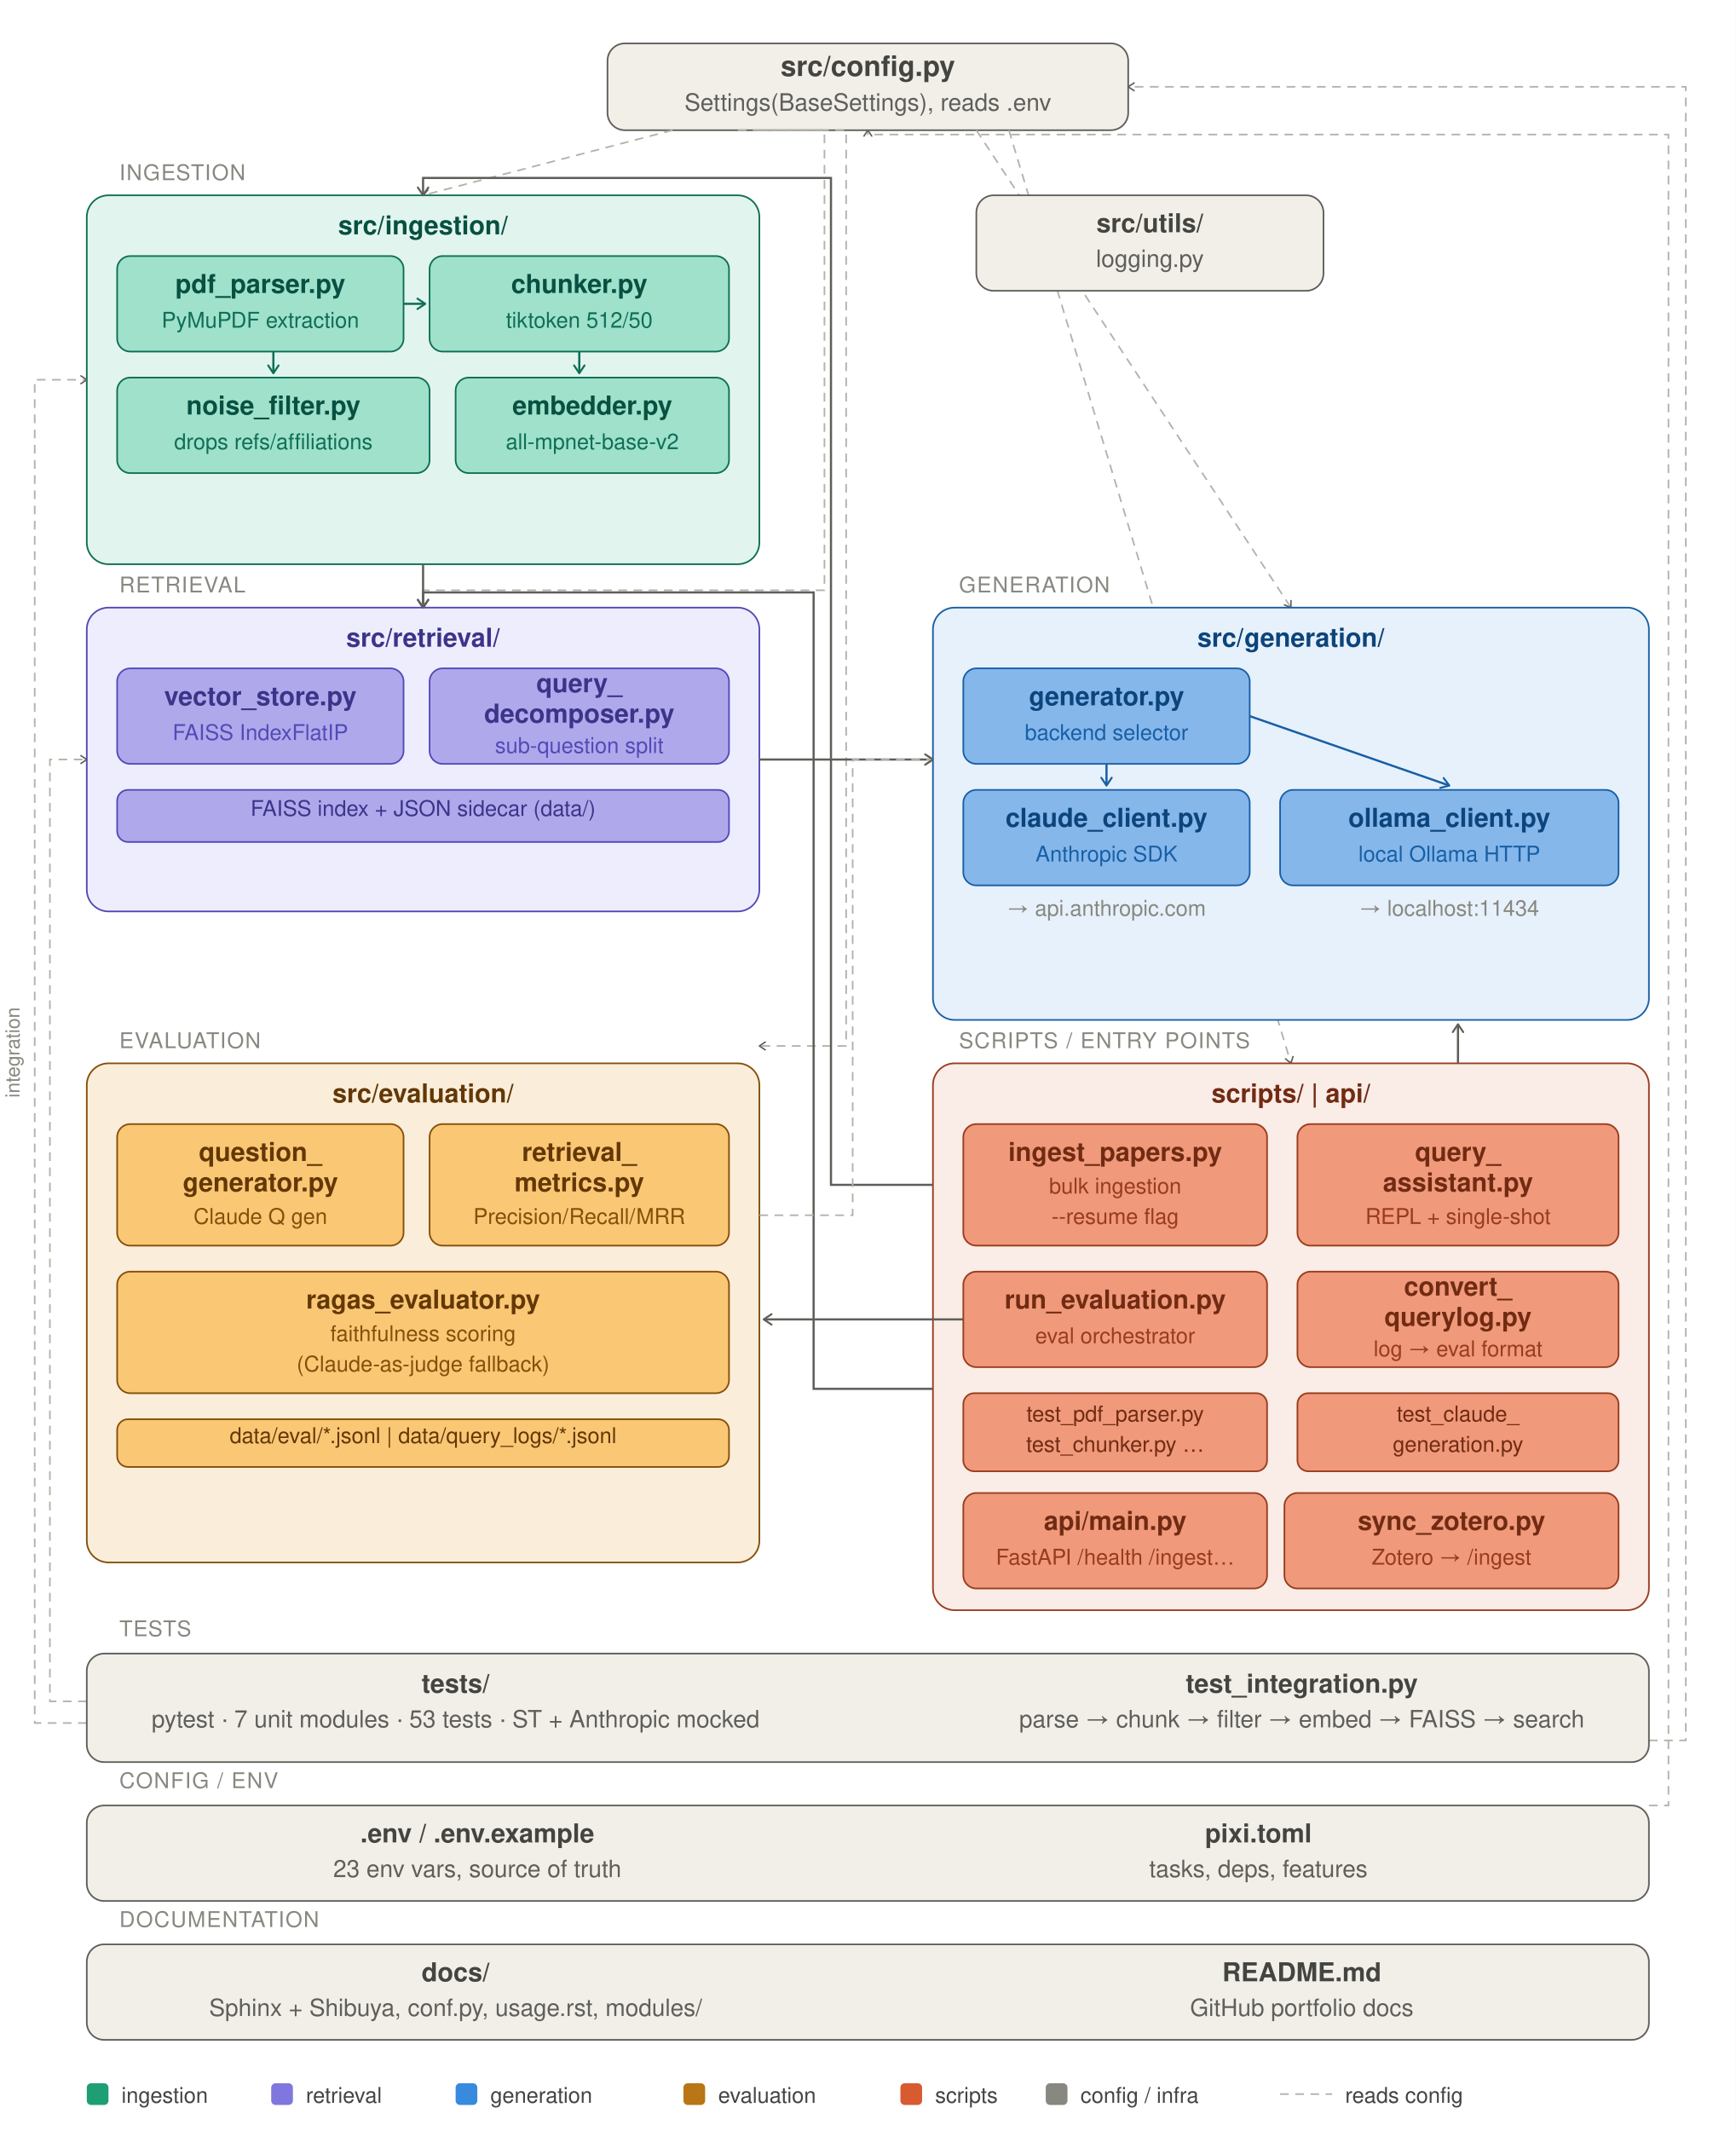
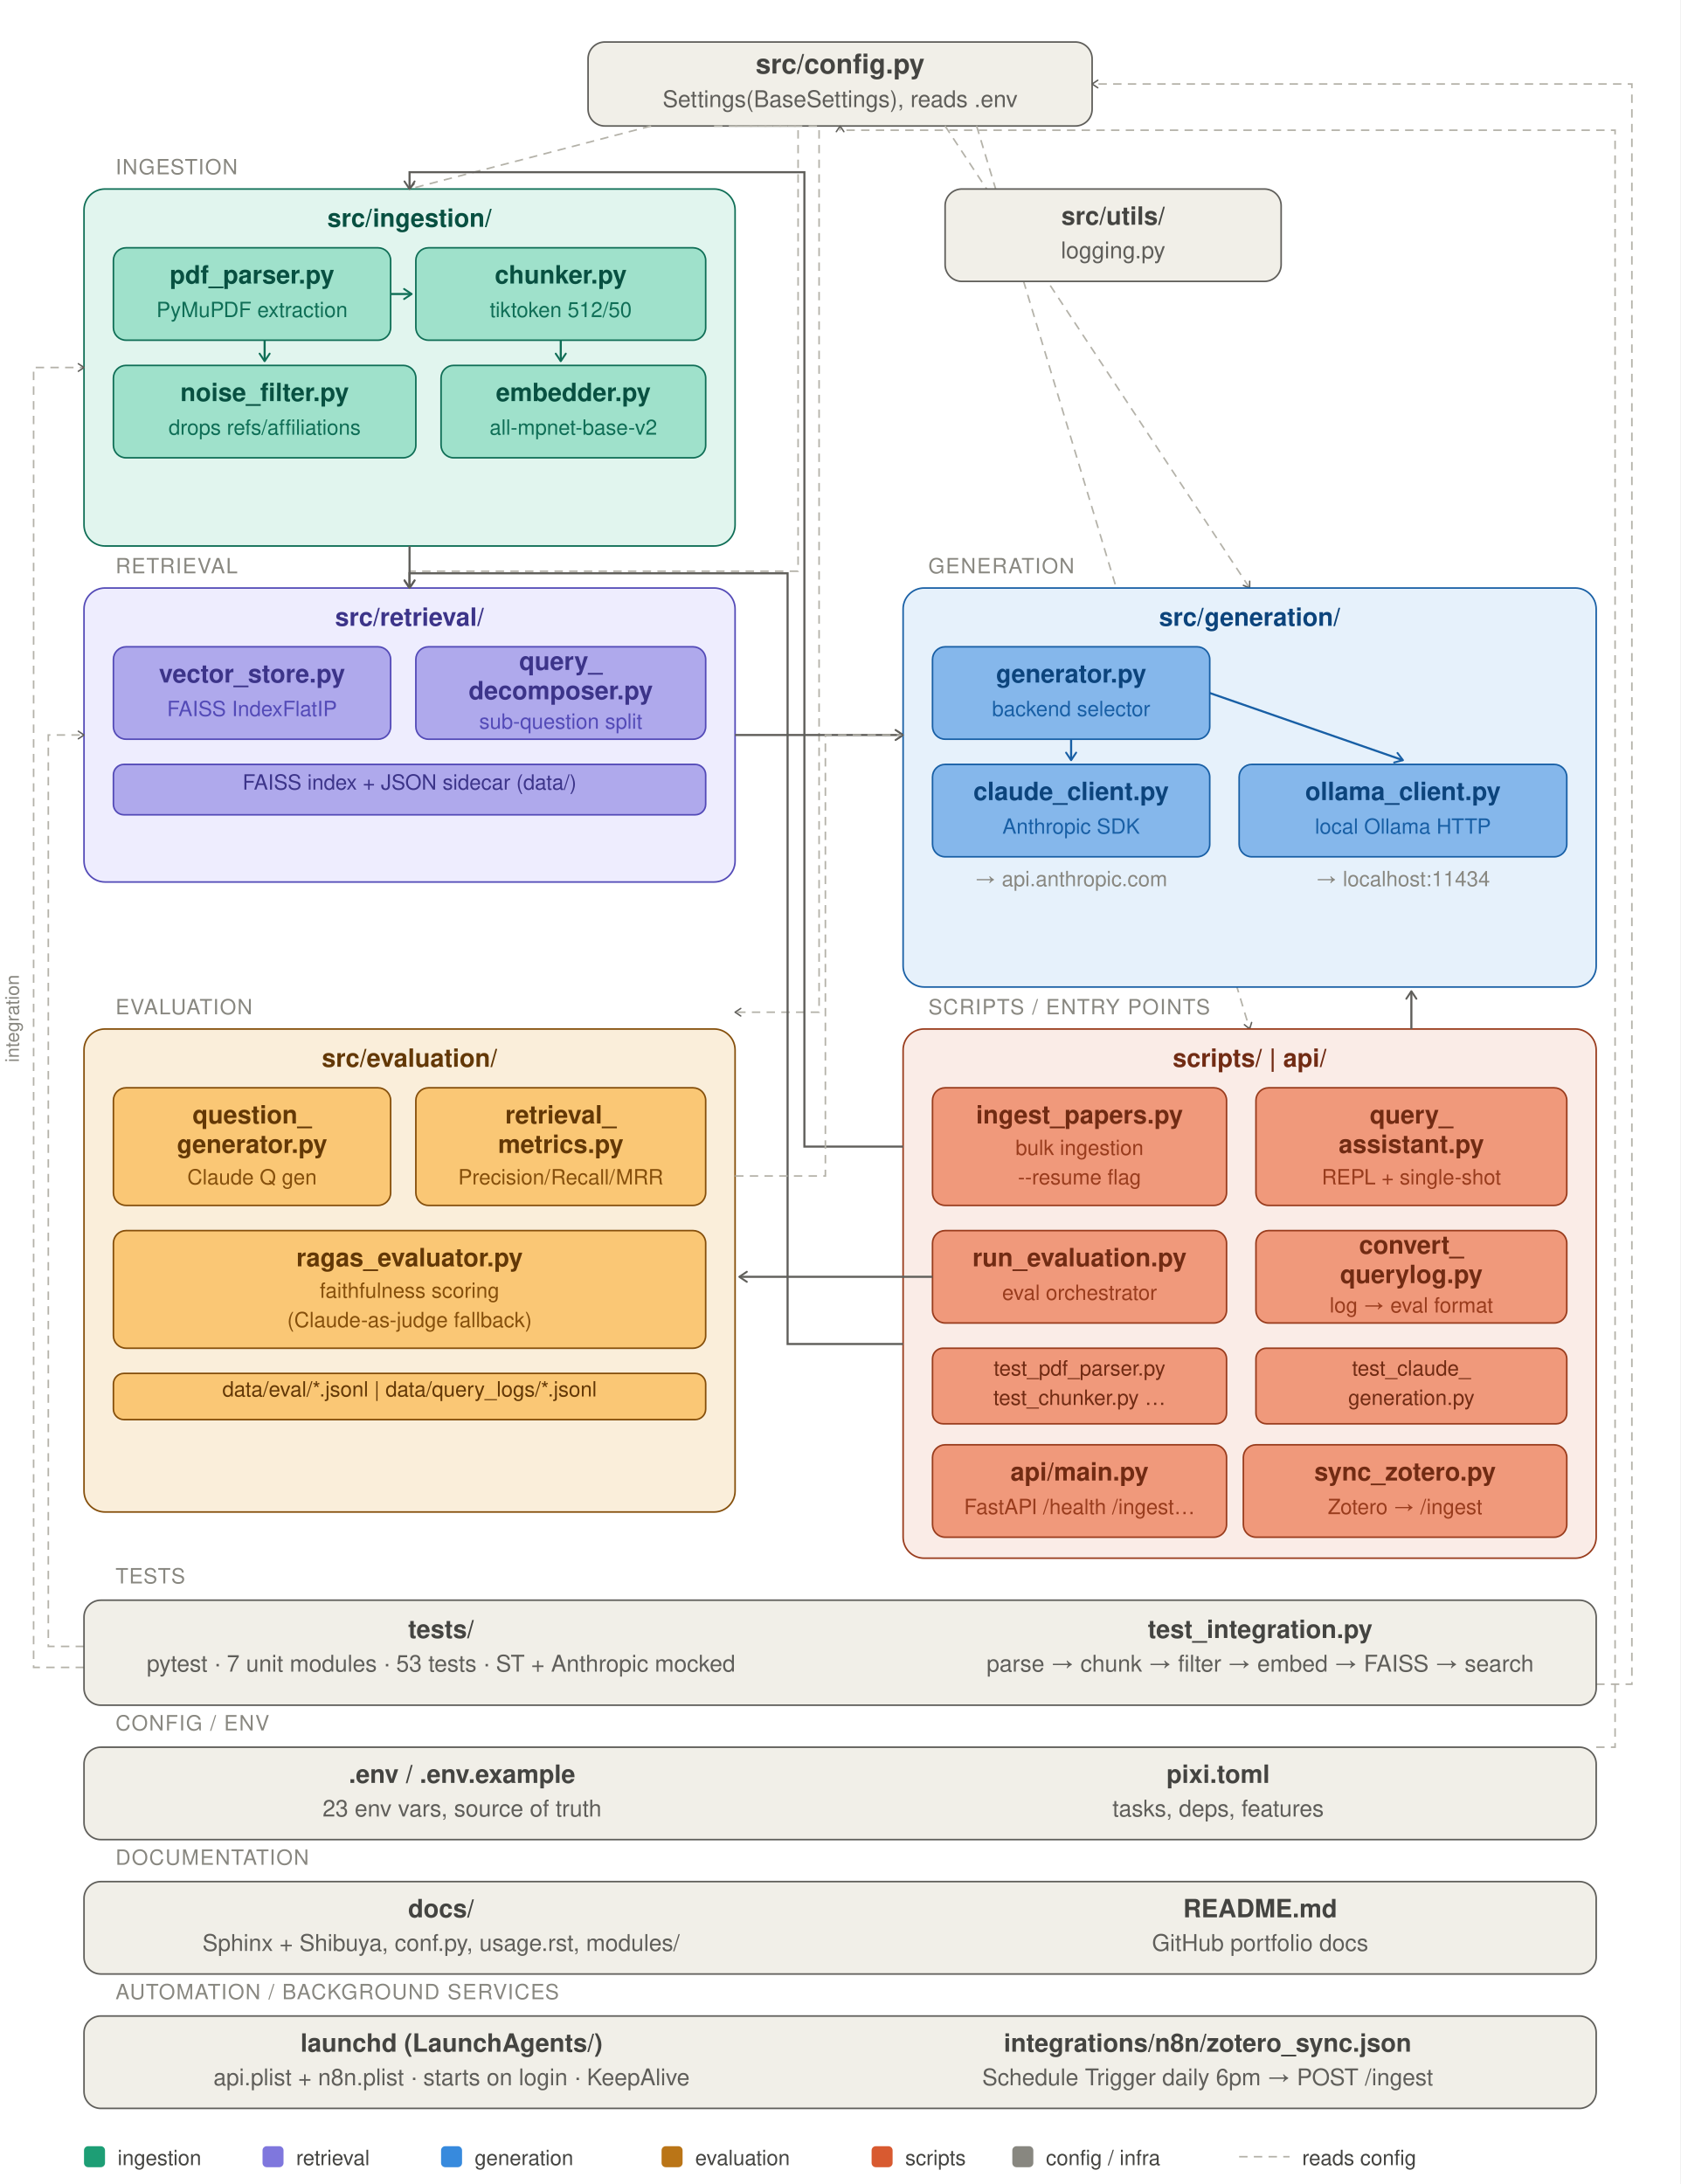
- <svg xmlns="http://www.w3.org/2000/svg" width="800" viewBox="0 0 800 982" font-family="-apple-system, BlinkMacSystemFont, 'Segoe UI', Helvetica, Arial, sans-serif">
-   <rect width="800" height="982" fill="#ffffff" />
+ <svg xmlns="http://www.w3.org/2000/svg" width="800" viewBox="0 0 800 1040" font-family="-apple-system, BlinkMacSystemFont, 'Segoe UI', Helvetica, Arial, sans-serif">
+   <rect width="800" height="1040" fill="#ffffff" />
  <defs>
    <marker id="arr" viewBox="0 0 10 10" refX="8" refY="5" markerWidth="6" markerHeight="6" orient="auto-start-reverse">
      <path d="M2 1L8 5L2 9" fill="none" stroke="#5f5e5a" stroke-width="1.5" stroke-linecap="round" stroke-linejoin="round" />
    </marker>
    <marker id="arr-teal" viewBox="0 0 10 10" refX="8" refY="5" markerWidth="6" markerHeight="6" orient="auto-start-reverse">
      <path d="M2 1L8 5L2 9" fill="none" stroke="#0f6e56" stroke-width="1.5" stroke-linecap="round" stroke-linejoin="round" />
    </marker>
    <marker id="arr-blue" viewBox="0 0 10 10" refX="8" refY="5" markerWidth="6" markerHeight="6" orient="auto-start-reverse">
      <path d="M2 1L8 5L2 9" fill="none" stroke="#185fa5" stroke-width="1.5" stroke-linecap="round" stroke-linejoin="round" />
    </marker>
  </defs>
  <rect x="280" y="20" width="240" height="40" rx="8" fill="#f1efe8" stroke="#5f5e5a" stroke-width="0.75" />
  <text x="400" y="35" text-anchor="middle" font-size="13" font-weight="600" fill="#444441">src/config.py</text>
  <text x="400" y="51" text-anchor="middle" font-size="11" fill="#5f5e5a">Settings(BaseSettings), reads .env</text>
  <line x1="310" y1="60" x2="195" y2="90" stroke="#b4b2a9" stroke-width="0.75" stroke-dasharray="4 3" marker-end="url(#arr)" />
  <path d="M340 60 L380 60 L380 272 L195 272 L195 280" fill="none" stroke="#b4b2a9" stroke-width="0.75" stroke-dasharray="4 3" marker-end="url(#arr)" />
  <path d="M350 60 L390 60 L390 482 L350 482" fill="none" stroke="#b4b2a9" stroke-width="0.75" stroke-dasharray="4 3" marker-end="url(#arr)" />
  <line x1="450" y1="60" x2="595" y2="280" stroke="#b4b2a9" stroke-width="0.75" stroke-dasharray="4 3" marker-end="url(#arr)" />
  <line x1="465" y1="60" x2="595" y2="490" stroke="#b4b2a9" stroke-width="0.75" stroke-dasharray="4 3" marker-end="url(#arr)" />
  <text x="55" y="83" font-size="10" fill="#888780" font-weight="500" letter-spacing="0.5">INGESTION</text>
  <rect x="40" y="90" width="310" height="170" rx="10" fill="#e1f5ee" stroke="#0f6e56" stroke-width="0.75" />
  <text x="195" y="108" text-anchor="middle" font-size="12" font-weight="600" fill="#085041">src/ingestion/</text>
  <rect x="54" y="118" width="132" height="44" rx="6" fill="#9fe1cb" stroke="#0f6e56" stroke-width="0.75" />
  <text x="120" y="135" text-anchor="middle" font-size="12" font-weight="600" fill="#085041">pdf_parser.py</text>
  <text x="120" y="151" text-anchor="middle" font-size="10" fill="#0f6e56">PyMuPDF extraction</text>
  <rect x="198" y="118" width="138" height="44" rx="6" fill="#9fe1cb" stroke="#0f6e56" stroke-width="0.75" />
  <text x="267" y="135" text-anchor="middle" font-size="12" font-weight="600" fill="#085041">chunker.py</text>
  <text x="267" y="151" text-anchor="middle" font-size="10" fill="#0f6e56">tiktoken 512/50</text>
  <rect x="54" y="174" width="144" height="44" rx="6" fill="#9fe1cb" stroke="#0f6e56" stroke-width="0.75" />
  <text x="126" y="191" text-anchor="middle" font-size="12" font-weight="600" fill="#085041">noise_filter.py</text>
  <text x="126" y="207" text-anchor="middle" font-size="10" fill="#0f6e56">drops refs/affiliations</text>
  <rect x="210" y="174" width="126" height="44" rx="6" fill="#9fe1cb" stroke="#0f6e56" stroke-width="0.75" />
  <text x="273" y="191" text-anchor="middle" font-size="12" font-weight="600" fill="#085041">embedder.py</text>
  <text x="273" y="207" text-anchor="middle" font-size="10" fill="#0f6e56">all-mpnet-base-v2</text>
  <line x1="186" y1="140" x2="196" y2="140" stroke="#0f6e56" stroke-width="1" marker-end="url(#arr-teal)" />
  <line x1="126" y1="162" x2="126" y2="172" stroke="#0f6e56" stroke-width="1" marker-end="url(#arr-teal)" />
  <line x1="267" y1="162" x2="267" y2="172" stroke="#0f6e56" stroke-width="1" marker-end="url(#arr-teal)" />
  <rect x="450" y="90" width="160" height="44" rx="8" fill="#f1efe8" stroke="#5f5e5a" stroke-width="0.75" />
  <text x="530" y="107" text-anchor="middle" font-size="12" font-weight="600" fill="#444441">src/utils/</text>
  <text x="530" y="123" text-anchor="middle" font-size="11" fill="#5f5e5a">logging.py</text>
  <line x1="195" y1="260" x2="195" y2="280" stroke="#5f5e5a" stroke-width="1" marker-end="url(#arr)" />
  <text x="55" y="273" font-size="10" fill="#888780" font-weight="500" letter-spacing="0.5">RETRIEVAL</text>
  <rect x="40" y="280" width="310" height="140" rx="10" fill="#eeedfe" stroke="#534ab7" stroke-width="0.75" />
  <text x="195" y="298" text-anchor="middle" font-size="12" font-weight="600" fill="#3c3489">src/retrieval/</text>
  <rect x="54" y="308" width="132" height="44" rx="6" fill="#afa9ec" stroke="#534ab7" stroke-width="0.75" />
  <text x="120" y="325" text-anchor="middle" font-size="12" font-weight="600" fill="#3c3489">vector_store.py</text>
  <text x="120" y="341" text-anchor="middle" font-size="10" fill="#534ab7">FAISS IndexFlatIP</text>
  <rect x="198" y="308" width="138" height="44" rx="6" fill="#afa9ec" stroke="#534ab7" stroke-width="0.75" />
  <text x="267" y="319" text-anchor="middle" font-size="12" font-weight="600" fill="#3c3489">query_</text>
  <text x="267" y="333" text-anchor="middle" font-size="12" font-weight="600" fill="#3c3489">decomposer.py</text>
  <text x="267" y="347" text-anchor="middle" font-size="10" fill="#534ab7">sub-question split</text>
  <rect x="54" y="364" width="282" height="24" rx="5" fill="#afa9ec" stroke="#534ab7" stroke-width="0.75" />
  <text x="195" y="376" text-anchor="middle" font-size="10" fill="#3c3489">FAISS index + JSON sidecar (data/)</text>
  <line x1="350" y1="350" x2="430" y2="350" stroke="#5f5e5a" stroke-width="1" marker-end="url(#arr)" />
  <text x="442" y="273" font-size="10" fill="#888780" font-weight="500" letter-spacing="0.5">GENERATION</text>
  <rect x="430" y="280" width="330" height="190" rx="10" fill="#e6f1fb" stroke="#185fa5" stroke-width="0.75" />
  <text x="595" y="298" text-anchor="middle" font-size="12" font-weight="600" fill="#0c447c">src/generation/</text>
  <rect x="444" y="308" width="132" height="44" rx="6" fill="#85b7eb" stroke="#185fa5" stroke-width="0.75" />
  <text x="510" y="325" text-anchor="middle" font-size="12" font-weight="600" fill="#0c447c">generator.py</text>
  <text x="510" y="341" text-anchor="middle" font-size="10" fill="#185fa5">backend selector</text>
  <rect x="444" y="364" width="132" height="44" rx="6" fill="#85b7eb" stroke="#185fa5" stroke-width="0.75" />
  <text x="510" y="381" text-anchor="middle" font-size="12" font-weight="600" fill="#0c447c">claude_client.py</text>
  <text x="510" y="397" text-anchor="middle" font-size="10" fill="#185fa5">Anthropic SDK</text>
  <rect x="590" y="364" width="156" height="44" rx="6" fill="#85b7eb" stroke="#185fa5" stroke-width="0.75" />
  <text x="668" y="381" text-anchor="middle" font-size="12" font-weight="600" fill="#0c447c">ollama_client.py</text>
  <text x="668" y="397" text-anchor="middle" font-size="10" fill="#185fa5">local Ollama HTTP</text>
  <line x1="510" y1="352" x2="510" y2="362" stroke="#185fa5" stroke-width="1" marker-end="url(#arr-blue)" />
  <line x1="576" y1="330" x2="668" y2="362" stroke="#185fa5" stroke-width="1" marker-end="url(#arr-blue)" />
  <text x="510" y="422" text-anchor="middle" font-size="10" fill="#888780">→ api.anthropic.com</text>
  <text x="668" y="422" text-anchor="middle" font-size="10" fill="#888780">→ localhost:11434</text>
  <text x="55" y="483" font-size="10" fill="#888780" font-weight="500" letter-spacing="0.5">EVALUATION</text>
  <rect x="40" y="490" width="310" height="230" rx="10" fill="#faeeda" stroke="#854f0b" stroke-width="0.75" />
  <text x="195" y="508" text-anchor="middle" font-size="12" font-weight="600" fill="#633806">src/evaluation/</text>
  <rect x="54" y="518" width="132" height="56" rx="6" fill="#fac775" stroke="#854f0b" stroke-width="0.75" />
  <text x="120" y="535" text-anchor="middle" font-size="12" font-weight="600" fill="#633806">question_</text>
  <text x="120" y="549" text-anchor="middle" font-size="12" font-weight="600" fill="#633806">generator.py</text>
  <text x="120" y="564" text-anchor="middle" font-size="10" fill="#854f0b">Claude Q gen</text>
  <rect x="198" y="518" width="138" height="56" rx="6" fill="#fac775" stroke="#854f0b" stroke-width="0.75" />
  <text x="267" y="535" text-anchor="middle" font-size="12" font-weight="600" fill="#633806">retrieval_</text>
  <text x="267" y="549" text-anchor="middle" font-size="12" font-weight="600" fill="#633806">metrics.py</text>
  <text x="267" y="564" text-anchor="middle" font-size="10" fill="#854f0b">Precision/Recall/MRR</text>
  <rect x="54" y="586" width="282" height="56" rx="6" fill="#fac775" stroke="#854f0b" stroke-width="0.75" />
  <text x="195" y="603" text-anchor="middle" font-size="12" font-weight="600" fill="#633806">ragas_evaluator.py</text>
  <text x="195" y="618" text-anchor="middle" font-size="10" fill="#854f0b">faithfulness scoring</text>
  <text x="195" y="632" text-anchor="middle" font-size="10" fill="#854f0b">(Claude-as-judge fallback)</text>
  <rect x="54" y="654" width="282" height="22" rx="5" fill="#fac775" stroke="#854f0b" stroke-width="0.75" />
  <text x="195" y="665" text-anchor="middle" font-size="10" fill="#633806">data/eval/*.jsonl  |  data/query_logs/*.jsonl</text>
  <text x="442" y="483" font-size="10" fill="#888780" font-weight="500" letter-spacing="0.5">SCRIPTS / ENTRY POINTS</text>
  <rect x="430" y="490" width="330" height="252" rx="10" fill="#faece7" stroke="#993c1d" stroke-width="0.75" />
  <text x="595" y="508" text-anchor="middle" font-size="12" font-weight="600" fill="#712b13">scripts/  |  api/</text>
  <rect x="444" y="518" width="140" height="56" rx="6" fill="#f0997b" stroke="#993c1d" stroke-width="0.75" />
  <text x="514" y="535" text-anchor="middle" font-size="12" font-weight="600" fill="#712b13">ingest_papers.py</text>
  <text x="514" y="550" text-anchor="middle" font-size="10" fill="#993c1d">bulk ingestion</text>
  <text x="514" y="564" text-anchor="middle" font-size="10" fill="#993c1d">--resume flag</text>
  <rect x="598" y="518" width="148" height="56" rx="6" fill="#f0997b" stroke="#993c1d" stroke-width="0.75" />
  <text x="672" y="535" text-anchor="middle" font-size="12" font-weight="600" fill="#712b13">query_</text>
  <text x="672" y="549" text-anchor="middle" font-size="12" font-weight="600" fill="#712b13">assistant.py</text>
  <text x="672" y="564" text-anchor="middle" font-size="10" fill="#993c1d">REPL + single-shot</text>
  <rect x="444" y="586" width="140" height="44" rx="6" fill="#f0997b" stroke="#993c1d" stroke-width="0.75" />
  <text x="514" y="603" text-anchor="middle" font-size="12" font-weight="600" fill="#712b13">run_evaluation.py</text>
  <text x="514" y="619" text-anchor="middle" font-size="10" fill="#993c1d">eval orchestrator</text>
  <rect x="598" y="586" width="148" height="44" rx="6" fill="#f0997b" stroke="#993c1d" stroke-width="0.75" />
  <text x="672" y="597" text-anchor="middle" font-size="12" font-weight="600" fill="#712b13">convert_</text>
  <text x="672" y="611" text-anchor="middle" font-size="12" font-weight="600" fill="#712b13">querylog.py</text>
  <text x="672" y="625" text-anchor="middle" font-size="10" fill="#993c1d">log → eval format</text>
  <rect x="444" y="642" width="140" height="36" rx="5" fill="#f0997b" stroke="#993c1d" stroke-width="0.75" />
  <text x="514" y="655" text-anchor="middle" font-size="10" fill="#712b13">test_pdf_parser.py</text>
  <text x="514" y="669" text-anchor="middle" font-size="10" fill="#712b13">test_chunker.py …</text>
  <rect x="598" y="642" width="148" height="36" rx="5" fill="#f0997b" stroke="#993c1d" stroke-width="0.75" />
  <text x="672" y="655" text-anchor="middle" font-size="10" fill="#712b13">test_claude_</text>
  <text x="672" y="669" text-anchor="middle" font-size="10" fill="#712b13">generation.py</text>
  <rect x="444" y="688" width="140" height="44" rx="6" fill="#f0997b" stroke="#993c1d" stroke-width="0.75" />
  <text x="514" y="705" text-anchor="middle" font-size="12" font-weight="600" fill="#712b13">api/main.py</text>
  <text x="514" y="721" text-anchor="middle" font-size="10" fill="#993c1d">FastAPI /health /ingest…</text>
  <rect x="592" y="688" width="154" height="44" rx="6" fill="#f0997b" stroke="#993c1d" stroke-width="0.75" />
  <text x="669" y="705" text-anchor="middle" font-size="12" font-weight="600" fill="#712b13">sync_zotero.py</text>
  <text x="669" y="721" text-anchor="middle" font-size="10" fill="#993c1d">Zotero → /ingest</text>
  <line x1="672" y1="490" x2="672" y2="472" stroke="#5f5e5a" stroke-width="1" marker-end="url(#arr)" />
  <line x1="444" y1="608" x2="352" y2="608" stroke="#5f5e5a" stroke-width="1" marker-end="url(#arr)" />
  <path d="M430 546 L383 546 L383 82 L195 82 L195 90" fill="none" stroke="#5f5e5a" stroke-width="1" marker-end="url(#arr)" />
  <path d="M430 640 L375 640 L375 273 L195 273 L195 280" fill="none" stroke="#5f5e5a" stroke-width="1" marker-end="url(#arr)" />
  <path d="M350 560 L393 560 L393 350 L430 350" fill="none" stroke="#b4b2a9" stroke-width="0.75" stroke-dasharray="4 3" marker-end="url(#arr)" />
  <path d="M40 794 L16 794 L16 175 L40 175" fill="none" stroke="#b4b2a9" stroke-width="0.75" stroke-dasharray="4 3" marker-end="url(#arr)" />
  <text x="9" y="485" text-anchor="middle" font-size="9" fill="#888780" transform="rotate(-90, 9, 485)">integration</text>
  <path d="M40 784 L23 784 L23 350 L40 350" fill="none" stroke="#b4b2a9" stroke-width="0.75" stroke-dasharray="4 3" marker-end="url(#arr)" />
  <path d="M760 802 L777 802 L777 40 L520 40" fill="none" stroke="#b4b2a9" stroke-width="0.75" stroke-dasharray="4 3" marker-end="url(#arr)" />
  <text x="55" y="754" font-size="10" fill="#888780" font-weight="500" letter-spacing="0.5">TESTS</text>
  <rect x="40" y="762" width="720" height="50" rx="8" fill="#f1efe8" stroke="#5f5e5a" stroke-width="0.75" />
  <text x="210" y="780" text-anchor="middle" font-size="12" font-weight="600" fill="#444441">tests/</text>
  <text x="210" y="796" text-anchor="middle" font-size="11" fill="#5f5e5a">pytest · 7 unit modules · 53 tests · ST + Anthropic mocked</text>
  <text x="600" y="780" text-anchor="middle" font-size="12" font-weight="600" fill="#444441">test_integration.py</text>
  <text x="600" y="796" text-anchor="middle" font-size="11" fill="#5f5e5a">parse → chunk → filter → embed → FAISS → search</text>
  <text x="55" y="824" font-size="10" fill="#888780" font-weight="500" letter-spacing="0.5">CONFIG / ENV</text>
  <rect x="40" y="832" width="720" height="44" rx="8" fill="#f1efe8" stroke="#5f5e5a" stroke-width="0.75" />
  <text x="220" y="849" text-anchor="middle" font-size="12" font-weight="600" fill="#444441">.env / .env.example</text>
  <text x="220" y="865" text-anchor="middle" font-size="11" fill="#5f5e5a">23 env vars, source of truth</text>
  <text x="580" y="849" text-anchor="middle" font-size="12" font-weight="600" fill="#444441">pixi.toml</text>
  <text x="580" y="865" text-anchor="middle" font-size="11" fill="#5f5e5a">tasks, deps, features</text>
  <path d="M760 832 L769 832 L769 62 L400 62 L400 60" fill="none" stroke="#b4b2a9" stroke-width="0.75" stroke-dasharray="4 3" marker-end="url(#arr)" />
  <text x="55" y="888" font-size="10" fill="#888780" font-weight="500" letter-spacing="0.5">DOCUMENTATION</text>
  <rect x="40" y="896" width="720" height="44" rx="8" fill="#f1efe8" stroke="#5f5e5a" stroke-width="0.75" />
  <text x="210" y="913" text-anchor="middle" font-size="12" font-weight="600" fill="#444441">docs/</text>
  <text x="210" y="929" text-anchor="middle" font-size="11" fill="#5f5e5a">Sphinx + Shibuya, conf.py, usage.rst, modules/</text>
  <text x="600" y="913" text-anchor="middle" font-size="12" font-weight="600" fill="#444441">README.md</text>
  <text x="600" y="929" text-anchor="middle" font-size="11" fill="#5f5e5a">GitHub portfolio docs</text>
-   <rect x="40" y="960" width="10" height="10" rx="2" fill="#1D9E75" />
-   <text x="56" y="969" font-size="10" fill="#444441">ingestion</text>
-   <rect x="125" y="960" width="10" height="10" rx="2" fill="#7F77DD" />
-   <text x="141" y="969" font-size="10" fill="#444441">retrieval</text>
-   <rect x="210" y="960" width="10" height="10" rx="2" fill="#378ADD" />
-   <text x="226" y="969" font-size="10" fill="#444441">generation</text>
-   <rect x="315" y="960" width="10" height="10" rx="2" fill="#BA7517" />
-   <text x="331" y="969" font-size="10" fill="#444441">evaluation</text>
-   <rect x="415" y="960" width="10" height="10" rx="2" fill="#D85A30" />
-   <text x="431" y="969" font-size="10" fill="#444441">scripts</text>
-   <rect x="482" y="960" width="10" height="10" rx="2" fill="#888780" />
-   <text x="498" y="969" font-size="10" fill="#444441">config / infra</text>
-   <line x1="590" y1="965" x2="614" y2="965" stroke="#b4b2a9" stroke-width="0.75" stroke-dasharray="4 3" />
-   <text x="620" y="969" font-size="10" fill="#444441">reads config</text>
+   <text x="55" y="952" font-size="10" fill="#888780" font-weight="500" letter-spacing="0.5">AUTOMATION / BACKGROUND SERVICES</text>
+   <rect x="40" y="960" width="720" height="44" rx="8" fill="#f1efe8" stroke="#5f5e5a" stroke-width="0.75" />
+   <text x="215" y="977" text-anchor="middle" font-size="12" font-weight="600" fill="#444441">launchd (LaunchAgents/)</text>
+   <text x="215" y="993" text-anchor="middle" font-size="11" fill="#5f5e5a">api.plist + n8n.plist · starts on login · KeepAlive</text>
+   <text x="575" y="977" text-anchor="middle" font-size="12" font-weight="600" fill="#444441">integrations/n8n/zotero_sync.json</text>
+   <text x="575" y="993" text-anchor="middle" font-size="11" fill="#5f5e5a">Schedule Trigger daily 6pm → POST /ingest</text>
+   <rect x="40" y="1022" width="10" height="10" rx="2" fill="#1D9E75" />
+   <text x="56" y="1031" font-size="10" fill="#444441">ingestion</text>
+   <rect x="125" y="1022" width="10" height="10" rx="2" fill="#7F77DD" />
+   <text x="141" y="1031" font-size="10" fill="#444441">retrieval</text>
+   <rect x="210" y="1022" width="10" height="10" rx="2" fill="#378ADD" />
+   <text x="226" y="1031" font-size="10" fill="#444441">generation</text>
+   <rect x="315" y="1022" width="10" height="10" rx="2" fill="#BA7517" />
+   <text x="331" y="1031" font-size="10" fill="#444441">evaluation</text>
+   <rect x="415" y="1022" width="10" height="10" rx="2" fill="#D85A30" />
+   <text x="431" y="1031" font-size="10" fill="#444441">scripts</text>
+   <rect x="482" y="1022" width="10" height="10" rx="2" fill="#888780" />
+   <text x="498" y="1031" font-size="10" fill="#444441">config / infra</text>
+   <line x1="590" y1="1027" x2="614" y2="1027" stroke="#b4b2a9" stroke-width="0.75" stroke-dasharray="4 3" />
+   <text x="620" y="1031" font-size="10" fill="#444441">reads config</text>
</svg>
